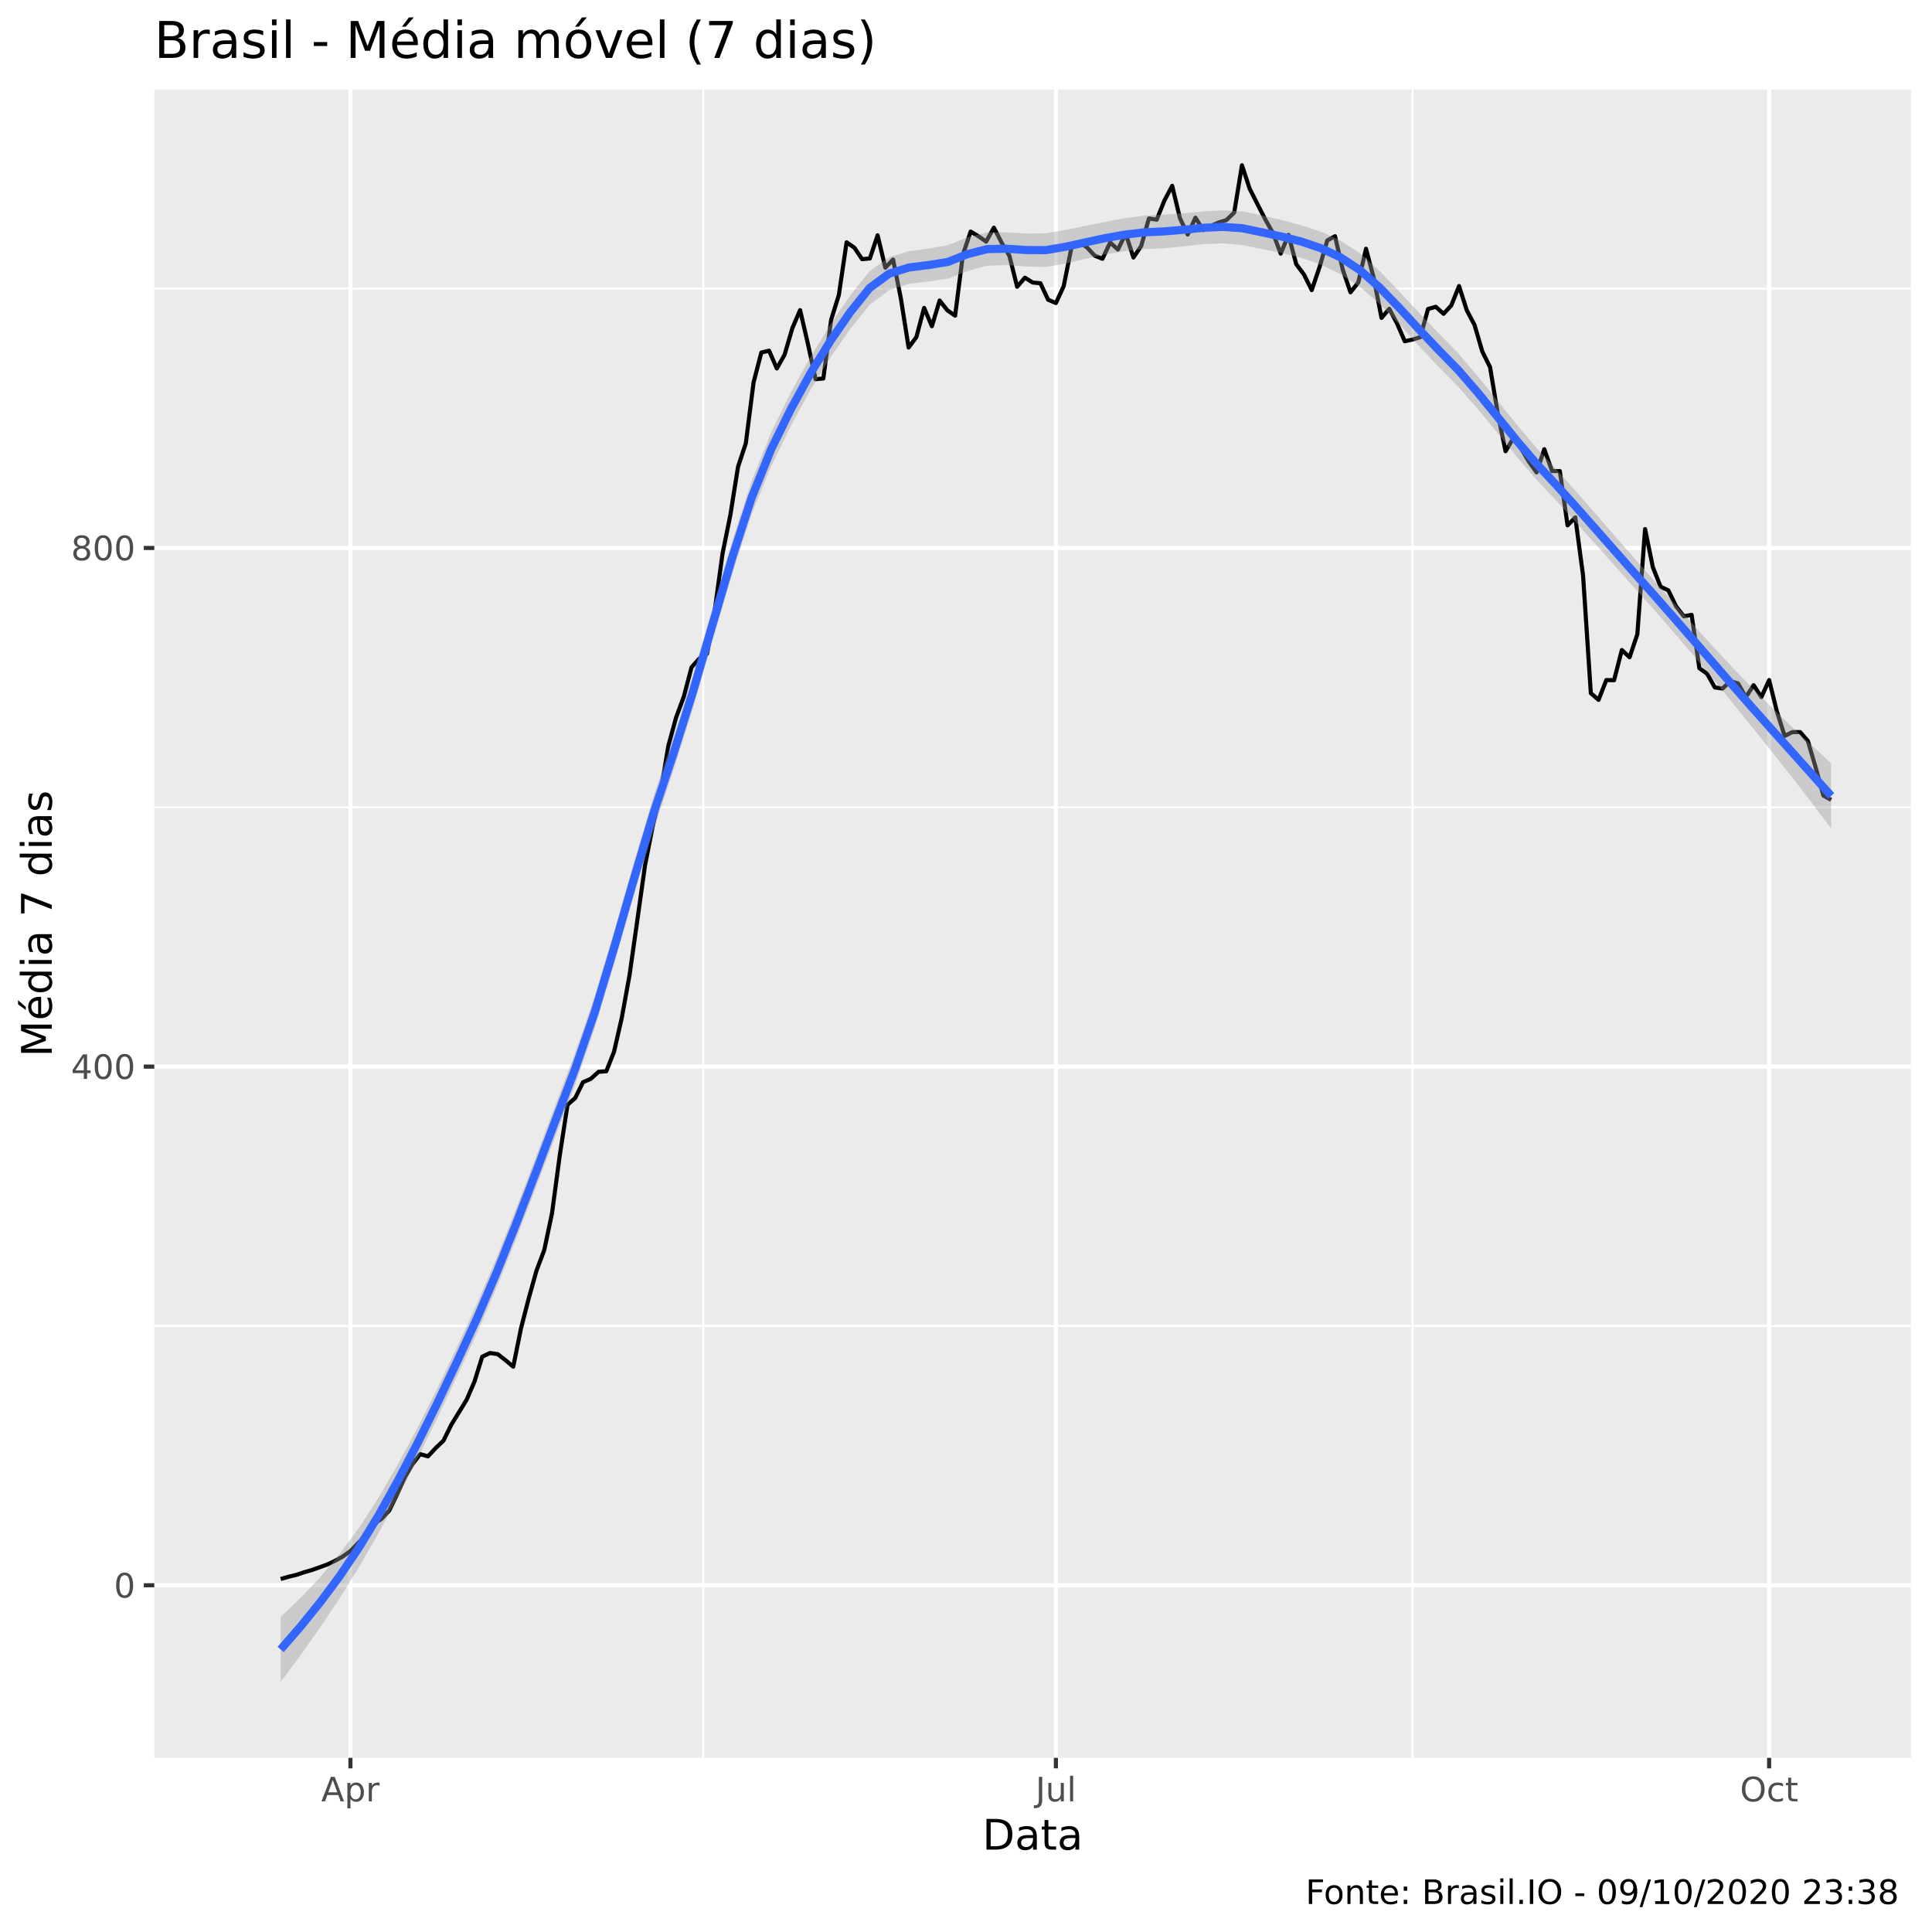
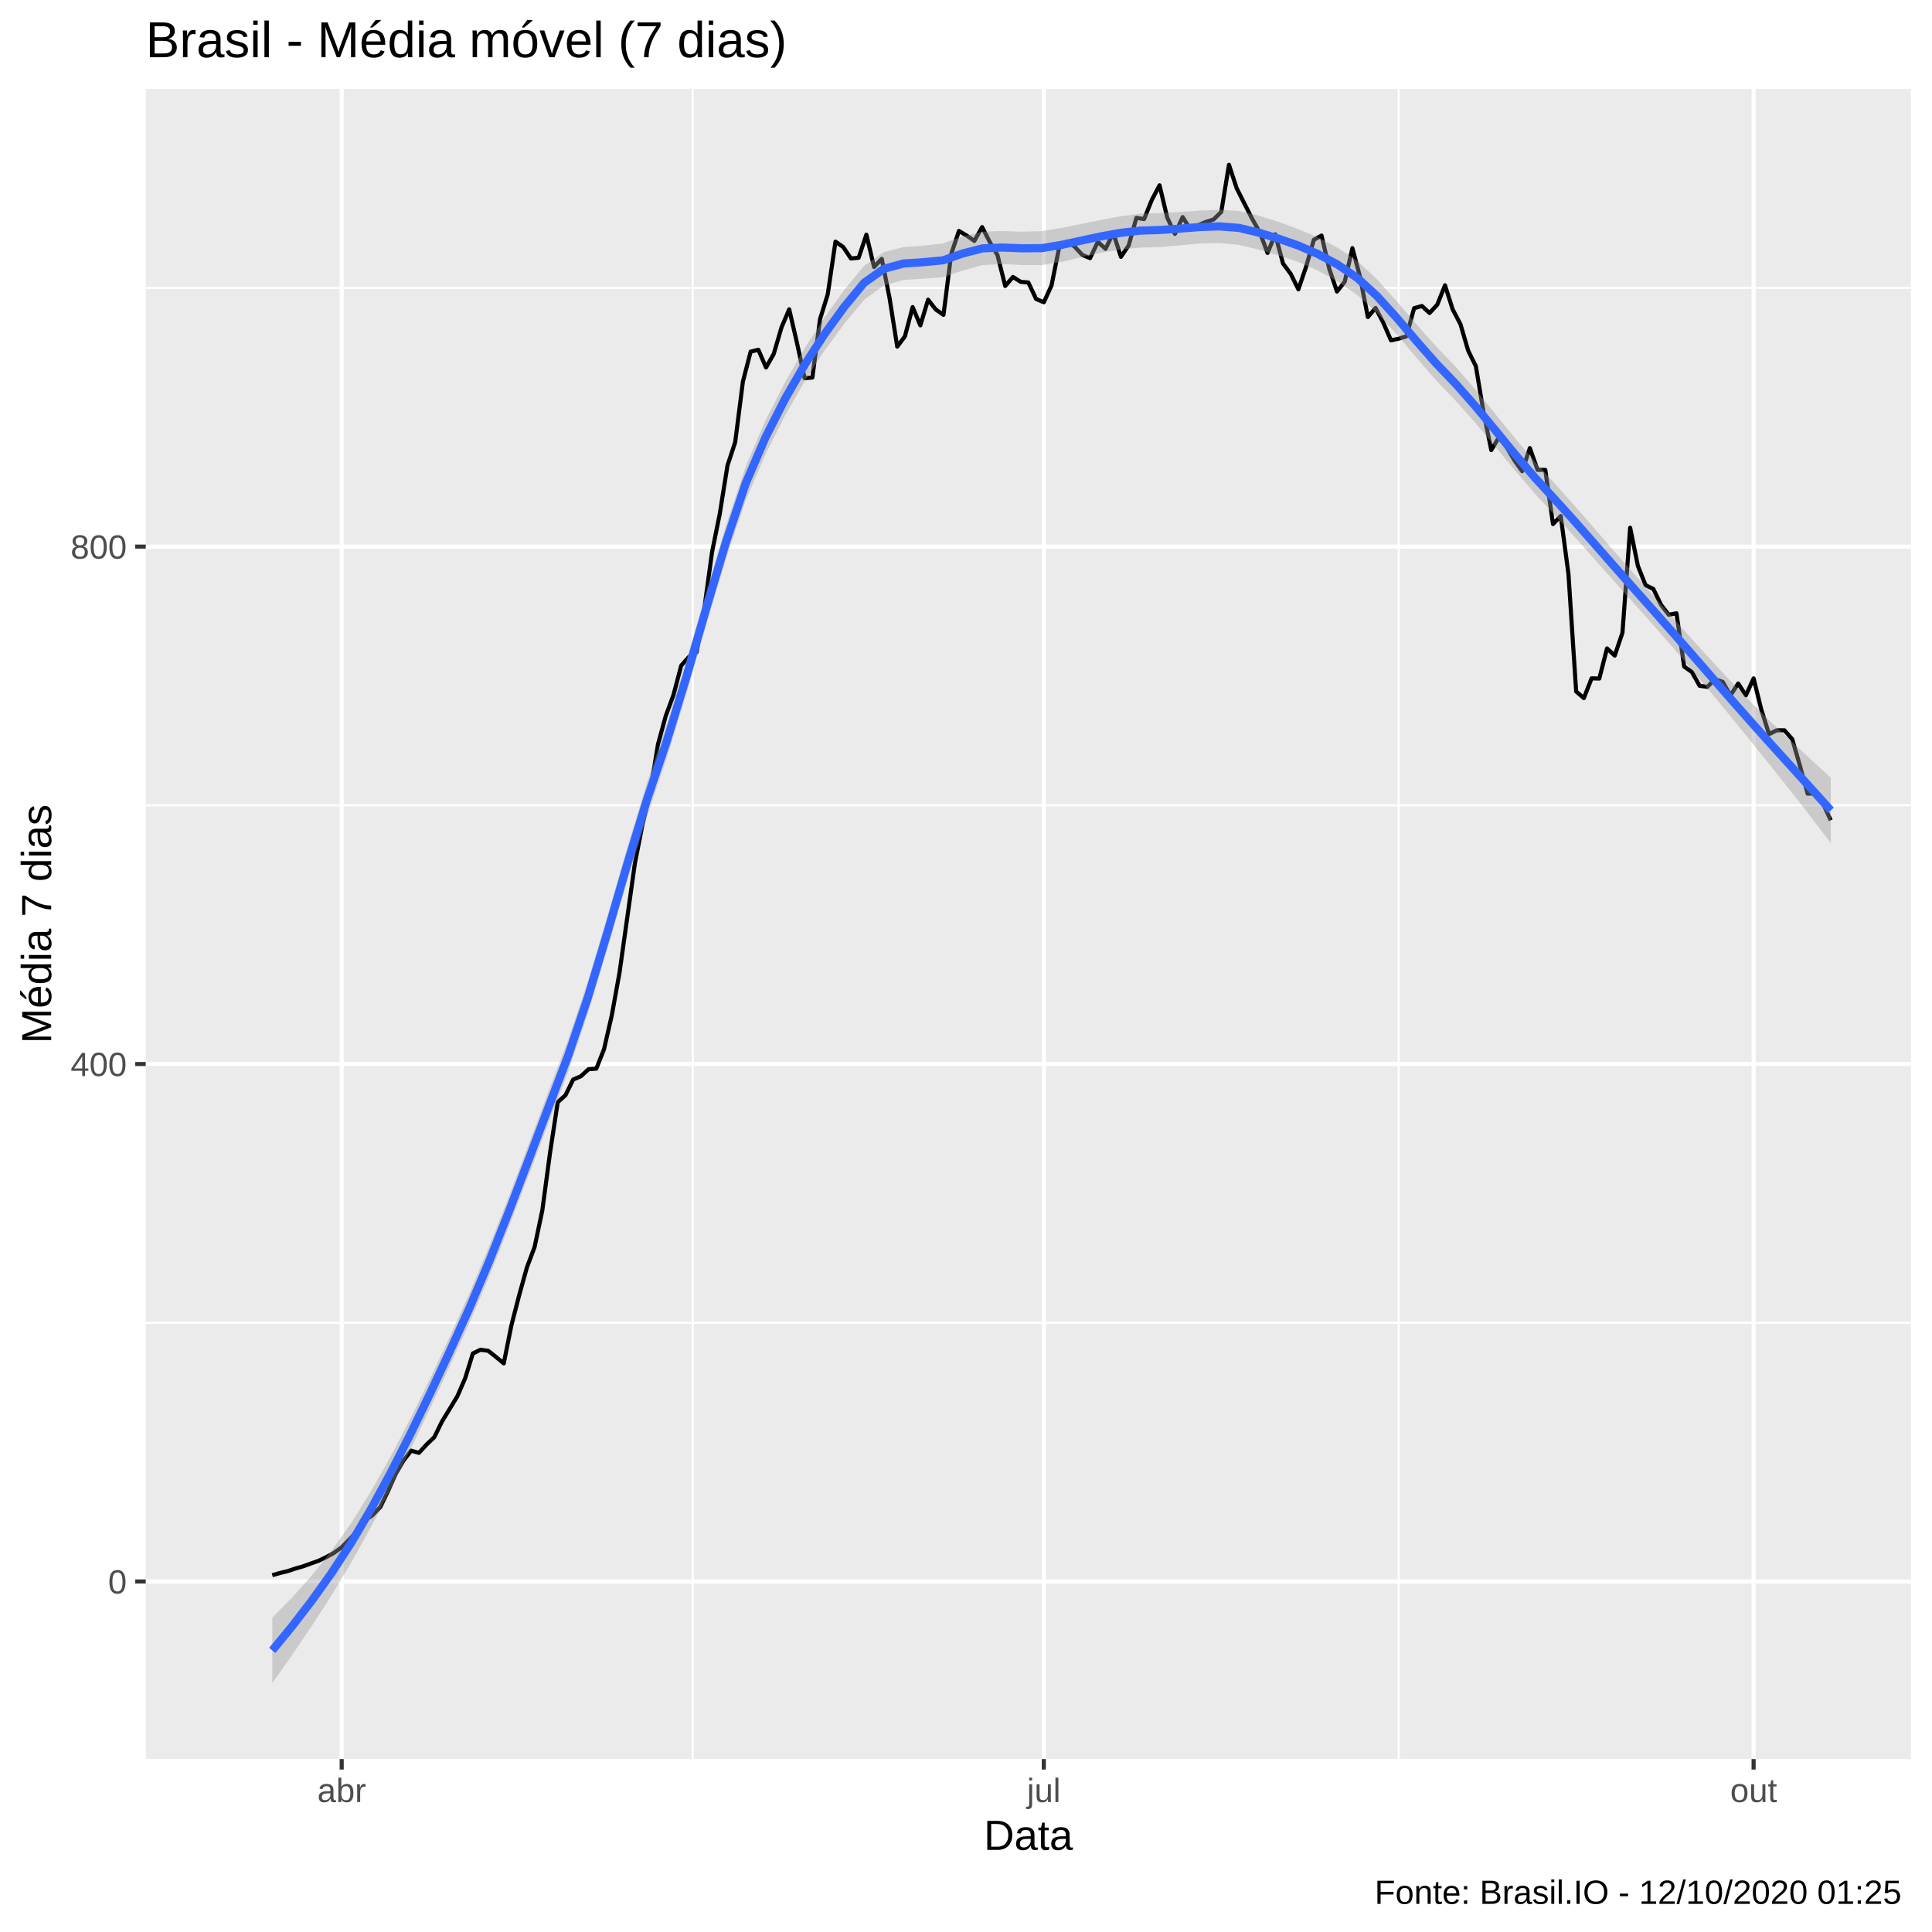
<svg xmlns="http://www.w3.org/2000/svg" viewBox="0 0 504.00 504.00">
  <defs>
    <style type="text/css">
    line, polyline, polygon, path, rect, circle {
      fill: none;
      stroke: #000000;
      stroke-linecap: round;
      stroke-linejoin: round;
      stroke-miterlimit: 10.00;
    }
  </style>
  </defs>
  <rect width="100%" height="100%" style="stroke: none; fill: #FFFFFF;" />
-   <rect x="0" y="0.00" width="504.00" height="504.00" style="stroke-width: 1.07; stroke: #FFFFFF; fill: #FFFFFF;" />
+   <rect x="-0" y="0.00" width="504.00" height="504.00" style="stroke-width: 1.07; stroke: #FFFFFF; fill: #FFFFFF;" />
  <defs>
-     <clipPath id="cpNDAuMjV8NDk4LjUyfDQ1OC41N3wyMy4zMw==">
-       <rect x="40.25" y="23.33" width="458.27" height="435.24" />
+     <clipPath id="cpMzguMDJ8NDk4LjUyfDQ1OC44OHwyMy4xOQ==">
+       <rect x="38.02" y="23.19" width="460.50" height="435.69" />
    </clipPath>
  </defs>
-   <rect x="40.25" y="23.33" width="458.27" height="435.24" style="stroke-width: 1.07; stroke: none; fill: #EBEBEB;" clip-path="url(#cpNDAuMjV8NDk4LjUyfDQ1OC41N3wyMy4zMw==)" />
-   <polyline points="40.25,345.90 498.52,345.90 " style="stroke-width: 0.53; stroke: #FFFFFF; stroke-linecap: butt;" clip-path="url(#cpNDAuMjV8NDk4LjUyfDQ1OC41N3wyMy4zMw==)" />
-   <polyline points="40.25,210.60 498.52,210.60 " style="stroke-width: 0.53; stroke: #FFFFFF; stroke-linecap: butt;" clip-path="url(#cpNDAuMjV8NDk4LjUyfDQ1OC41N3wyMy4zMw==)" />
-   <polyline points="40.25,75.29 498.52,75.29 " style="stroke-width: 0.53; stroke: #FFFFFF; stroke-linecap: butt;" clip-path="url(#cpNDAuMjV8NDk4LjUyfDQ1OC41N3wyMy4zMw==)" />
-   <polyline points="183.44,458.57 183.44,23.33 " style="stroke-width: 0.53; stroke: #FFFFFF; stroke-linecap: butt;" clip-path="url(#cpNDAuMjV8NDk4LjUyfDQ1OC41N3wyMy4zMw==)" />
-   <polyline points="368.48,458.57 368.48,23.33 " style="stroke-width: 0.53; stroke: #FFFFFF; stroke-linecap: butt;" clip-path="url(#cpNDAuMjV8NDk4LjUyfDQ1OC41N3wyMy4zMw==)" />
-   <polyline points="40.25,413.55 498.52,413.55 " style="stroke-width: 1.07; stroke: #FFFFFF; stroke-linecap: butt;" clip-path="url(#cpNDAuMjV8NDk4LjUyfDQ1OC41N3wyMy4zMw==)" />
-   <polyline points="40.25,278.25 498.52,278.25 " style="stroke-width: 1.07; stroke: #FFFFFF; stroke-linecap: butt;" clip-path="url(#cpNDAuMjV8NDk4LjUyfDQ1OC41N3wyMy4zMw==)" />
-   <polyline points="40.25,142.95 498.52,142.95 " style="stroke-width: 1.07; stroke: #FFFFFF; stroke-linecap: butt;" clip-path="url(#cpNDAuMjV8NDk4LjUyfDQ1OC41N3wyMy4zMw==)" />
-   <polyline points="91.42,458.57 91.42,23.33 " style="stroke-width: 1.07; stroke: #FFFFFF; stroke-linecap: butt;" clip-path="url(#cpNDAuMjV8NDk4LjUyfDQ1OC41N3wyMy4zMw==)" />
-   <polyline points="275.45,458.57 275.45,23.33 " style="stroke-width: 1.07; stroke: #FFFFFF; stroke-linecap: butt;" clip-path="url(#cpNDAuMjV8NDk4LjUyfDQ1OC41N3wyMy4zMw==)" />
-   <polyline points="461.51,458.57 461.51,23.33 " style="stroke-width: 1.07; stroke: #FFFFFF; stroke-linecap: butt;" clip-path="url(#cpNDAuMjV8NDk4LjUyfDQ1OC41N3wyMy4zMw==)" />
-   <polyline points="73.22,411.91 75.24,411.33 77.26,410.85 79.29,410.17 81.31,409.59 83.33,408.87 85.35,408.14 87.38,407.18 89.40,406.06 91.42,404.62 93.44,402.54 95.46,400.41 97.49,397.61 99.51,396.21 101.53,394.08 103.55,389.92 105.58,385.43 107.60,381.95 109.62,379.34 111.64,379.92 113.67,377.75 115.69,375.81 117.71,371.71 119.73,368.42 121.76,365.09 123.78,360.40 125.80,353.92 127.82,352.96 129.84,353.25 131.87,354.84 133.89,356.53 135.91,346.53 137.93,338.70 139.96,331.45 141.98,326.09 144.00,316.52 146.02,301.45 148.05,288.21 150.07,286.42 152.09,282.31 154.11,281.44 156.14,279.60 158.16,279.46 160.18,274.38 162.20,265.54 164.22,254.43 166.25,240.12 168.27,225.72 170.29,215.48 172.31,206.83 174.34,194.60 176.36,187.21 178.38,181.75 180.40,174.07 182.43,171.80 184.45,170.54 186.47,159.09 188.49,144.40 190.52,134.39 192.54,121.73 194.56,115.64 196.58,99.79 198.60,91.97 200.63,91.48 202.65,96.12 204.67,92.55 206.69,85.64 208.72,80.90 210.74,89.60 212.76,98.92 214.78,98.73 216.81,83.46 218.83,76.94 220.85,63.21 222.87,64.61 224.90,67.61 226.92,67.42 228.94,61.38 230.96,69.83 232.98,67.71 235.01,77.86 237.03,90.66 239.05,87.95 241.07,80.32 243.10,85.10 245.12,78.39 247.14,80.95 249.16,82.35 251.19,66.45 253.21,60.41 255.23,61.62 257.25,63.02 259.28,59.40 261.30,63.31 263.32,66.74 265.34,74.81 267.37,72.44 269.39,73.70 271.41,73.89 273.43,78.19 275.45,79.06 277.48,74.67 279.50,64.61 281.52,63.17 283.54,64.52 285.57,66.69 287.59,67.51 289.61,63.26 291.63,65.10 293.66,60.94 295.68,67.18 297.70,64.18 299.72,56.98 301.75,57.32 303.77,52.29 305.79,48.48 307.81,56.93 309.83,61.18 311.86,56.79 313.88,60.02 315.90,58.91 317.92,58.04 319.95,57.41 321.97,55.43 323.99,43.11 326.01,49.25 328.04,53.26 330.06,57.22 332.08,60.80 334.10,66.16 336.13,61.28 338.15,68.92 340.17,71.62 342.19,75.68 344.21,69.74 346.24,62.73 348.26,61.62 350.28,70.32 352.30,76.26 354.33,73.70 356.35,64.90 358.37,72.54 360.39,82.93 362.42,80.56 364.44,84.38 366.46,89.02 368.48,88.58 370.51,87.95 372.53,80.61 374.55,80.03 376.57,81.87 378.59,79.69 380.62,74.62 382.64,80.95 384.66,84.77 386.68,91.68 388.71,95.78 390.73,107.91 392.75,117.72 394.77,114.34 396.80,117.00 398.82,120.38 400.84,123.23 402.86,117.19 404.89,122.89 406.91,122.89 408.93,137.05 410.95,134.97 412.97,150.10 415.00,180.83 417.02,182.57 419.04,177.40 421.06,177.45 423.09,169.57 425.11,171.46 427.13,165.46 429.15,138.02 431.18,147.97 433.20,153.05 435.22,154.01 437.24,158.17 439.27,160.78 441.29,160.39 443.31,174.31 445.33,175.76 447.35,179.33 449.38,179.62 451.40,177.64 453.42,178.32 455.44,181.85 457.47,178.75 459.49,181.85 461.51,177.40 463.53,185.57 465.56,191.99 467.58,190.98 469.60,190.98 471.62,193.30 473.65,200.21 475.67,207.55 477.69,208.67 " style="stroke-width: 1.07; stroke-linecap: butt;" clip-path="url(#cpNDAuMjV8NDk4LjUyfDQ1OC41N3wyMy4zMw==)" />
-   <polygon points="73.22,421.80 78.34,416.92 83.46,411.51 88.58,405.42 93.70,398.48 98.82,390.58 103.94,381.77 109.06,372.20 114.18,361.98 119.30,351.24 124.42,340.09 129.54,328.10 134.66,315.23 139.78,301.81 144.90,288.18 150.02,274.69 155.14,259.87 160.26,242.83 165.38,224.97 170.50,207.72 175.62,192.42 180.74,176.21 185.86,158.70 190.98,141.27 196.10,125.41 201.22,112.68 206.34,102.34 211.46,93.08 216.58,84.72 221.70,77.20 226.82,70.76 231.94,67.09 237.06,65.54 242.18,64.87 247.30,63.96 252.41,61.88 257.53,60.65 262.65,60.61 267.77,60.92 272.89,60.86 278.01,59.97 283.13,58.93 288.25,57.89 293.37,56.93 298.49,56.23 303.61,55.98 308.73,55.63 313.85,55.16 318.97,54.87 324.09,55.14 329.21,56.22 334.33,57.41 339.45,58.76 344.57,60.44 349.69,62.76 354.81,66.11 359.93,70.72 365.05,76.06 370.17,81.59 375.29,86.91 380.41,92.17 385.53,98.16 390.65,104.53 395.77,110.87 400.89,116.88 406.01,122.45 411.13,128.18 416.25,134.04 421.37,139.93 426.49,145.77 431.61,151.55 436.73,157.34 441.85,163.09 446.97,168.76 452.09,174.27 457.21,179.59 462.33,184.68 467.45,189.59 472.57,194.39 477.69,199.13 477.69,216.12 472.57,209.34 467.45,202.73 462.33,196.24 457.21,189.85 452.09,183.51 446.97,177.24 441.85,171.09 436.73,165.06 431.61,159.19 426.49,153.47 421.37,147.75 416.25,141.99 411.13,136.26 406.01,130.67 400.89,125.21 395.77,119.25 390.65,112.96 385.53,106.74 380.41,100.92 375.29,95.71 370.17,90.24 365.05,84.59 359.93,79.33 354.81,74.89 349.69,71.53 344.57,69.04 339.45,67.25 334.33,65.99 329.21,64.98 324.09,63.93 318.97,63.49 313.85,63.70 308.73,64.26 303.61,64.77 298.49,64.99 293.37,65.50 288.25,66.38 283.13,67.53 278.01,68.75 272.89,69.64 267.77,69.53 262.65,69.15 257.53,69.31 252.41,70.69 247.30,72.70 242.18,73.43 237.06,74.04 231.94,75.71 226.82,79.55 221.70,85.96 216.58,93.31 211.46,101.62 206.34,111.01 201.22,121.49 196.10,134.12 190.98,149.81 185.86,167.20 180.74,184.86 175.62,201.22 170.50,216.47 165.38,233.53 160.26,251.26 155.14,268.25 150.02,283.02 144.90,296.40 139.78,309.89 134.66,323.18 129.54,335.92 124.42,347.79 119.30,358.88 114.18,369.71 109.06,380.19 103.94,390.25 98.82,399.81 93.70,408.74 88.58,416.98 83.46,424.65 78.34,431.87 73.22,438.79 " style="stroke-width: 0.00; stroke: none; fill: #999999; fill-opacity: 0.40;" clip-path="url(#cpNDAuMjV8NDk4LjUyfDQ1OC41N3wyMy4zMw==)" />
-   <polyline points="73.22,421.80 78.34,416.92 83.46,411.51 88.58,405.42 93.70,398.48 98.82,390.58 103.94,381.77 109.06,372.20 114.18,361.98 119.30,351.24 124.42,340.09 129.54,328.10 134.66,315.23 139.78,301.81 144.90,288.18 150.02,274.69 155.14,259.87 160.26,242.83 165.38,224.97 170.50,207.72 175.62,192.42 180.74,176.21 185.86,158.70 190.98,141.27 196.10,125.41 201.22,112.68 206.34,102.34 211.46,93.08 216.58,84.72 221.70,77.20 226.82,70.76 231.94,67.09 237.06,65.54 242.18,64.87 247.30,63.96 252.41,61.88 257.53,60.65 262.65,60.61 267.77,60.92 272.89,60.86 278.01,59.97 283.13,58.93 288.25,57.89 293.37,56.93 298.49,56.23 303.61,55.98 308.73,55.63 313.85,55.16 318.97,54.87 324.09,55.14 329.21,56.22 334.33,57.41 339.45,58.76 344.57,60.44 349.69,62.76 354.81,66.11 359.93,70.72 365.05,76.06 370.17,81.59 375.29,86.91 380.41,92.17 385.53,98.16 390.65,104.53 395.77,110.87 400.89,116.88 406.01,122.45 411.13,128.18 416.25,134.04 421.37,139.93 426.49,145.77 431.61,151.55 436.73,157.34 441.85,163.09 446.97,168.76 452.09,174.27 457.21,179.59 462.33,184.68 467.45,189.59 472.57,194.39 477.69,199.13 " style="stroke-width: 2.13; stroke: none;" clip-path="url(#cpNDAuMjV8NDk4LjUyfDQ1OC41N3wyMy4zMw==)" />
-   <polyline points="477.69,216.12 472.57,209.34 467.45,202.73 462.33,196.24 457.21,189.85 452.09,183.51 446.97,177.24 441.85,171.09 436.73,165.06 431.61,159.19 426.49,153.47 421.37,147.75 416.25,141.99 411.13,136.26 406.01,130.67 400.89,125.21 395.77,119.25 390.65,112.96 385.53,106.74 380.41,100.92 375.29,95.71 370.17,90.24 365.05,84.59 359.93,79.33 354.81,74.89 349.69,71.53 344.57,69.04 339.45,67.25 334.33,65.99 329.21,64.98 324.09,63.93 318.97,63.49 313.85,63.70 308.73,64.26 303.61,64.77 298.49,64.99 293.37,65.50 288.25,66.38 283.13,67.53 278.01,68.75 272.89,69.64 267.77,69.53 262.65,69.15 257.53,69.31 252.41,70.69 247.30,72.70 242.18,73.43 237.06,74.04 231.94,75.71 226.82,79.55 221.70,85.96 216.58,93.31 211.46,101.62 206.34,111.01 201.22,121.49 196.10,134.12 190.98,149.81 185.86,167.20 180.74,184.86 175.62,201.22 170.50,216.47 165.38,233.53 160.26,251.26 155.14,268.25 150.02,283.02 144.90,296.40 139.78,309.89 134.66,323.18 129.54,335.92 124.42,347.79 119.30,358.88 114.18,369.71 109.06,380.19 103.94,390.25 98.82,399.81 93.70,408.74 88.58,416.98 83.46,424.65 78.34,431.87 73.22,438.79 " style="stroke-width: 2.13; stroke: none;" clip-path="url(#cpNDAuMjV8NDk4LjUyfDQ1OC41N3wyMy4zMw==)" />
-   <polyline points="73.22,430.29 78.34,424.40 83.46,418.08 88.58,411.20 93.70,403.61 98.82,395.20 103.94,386.01 109.06,376.19 114.18,365.84 119.30,355.06 124.42,343.94 129.54,332.01 134.66,319.20 139.78,305.85 144.90,292.29 150.02,278.86 155.14,264.06 160.26,247.04 165.38,229.25 170.50,212.10 175.62,196.82 180.74,180.54 185.86,162.95 190.98,145.54 196.10,129.77 201.22,117.09 206.34,106.68 211.46,97.35 216.58,89.01 221.70,81.58 226.82,75.16 231.94,71.40 237.06,69.79 242.18,69.15 247.30,68.33 252.41,66.29 257.53,64.98 262.65,64.88 267.77,65.23 272.89,65.25 278.01,64.36 283.13,63.23 288.25,62.13 293.37,61.22 298.49,60.61 303.61,60.37 308.73,59.94 313.85,59.43 318.97,59.18 324.09,59.54 329.21,60.60 334.33,61.70 339.45,63.01 344.57,64.74 349.69,67.14 354.81,70.50 359.93,75.03 365.05,80.33 370.17,85.91 375.29,91.31 380.41,96.54 385.53,102.45 390.65,108.74 395.77,115.06 400.89,121.04 406.01,126.56 411.13,132.22 416.25,138.01 421.37,143.84 426.49,149.62 431.61,155.37 436.73,161.20 441.85,167.09 446.97,173.00 452.09,178.89 457.21,184.72 462.33,190.46 467.45,196.16 472.57,201.87 477.69,207.62 " style="stroke-width: 2.13; stroke: #3366FF; stroke-linecap: butt;" clip-path="url(#cpNDAuMjV8NDk4LjUyfDQ1OC41N3wyMy4zMw==)" />
+   <rect x="38.02" y="23.19" width="460.50" height="435.69" style="stroke-width: 1.07; stroke: none; fill: #EBEBEB;" clip-path="url(#cpMzguMDJ8NDk4LjUyfDQ1OC44OHwyMy4xOQ==)" />
+   <polyline points="38.02,345.07 498.52,345.07 " style="stroke-width: 0.53; stroke: #FFFFFF; stroke-linecap: butt;" clip-path="url(#cpMzguMDJ8NDk4LjUyfDQ1OC44OHwyMy4xOQ==)" />
+   <polyline points="38.02,210.08 498.52,210.08 " style="stroke-width: 0.53; stroke: #FFFFFF; stroke-linecap: butt;" clip-path="url(#cpMzguMDJ8NDk4LjUyfDQ1OC44OHwyMy4xOQ==)" />
+   <polyline points="38.02,75.10 498.52,75.10 " style="stroke-width: 0.53; stroke: #FFFFFF; stroke-linecap: butt;" clip-path="url(#cpMzguMDJ8NDk4LjUyfDQ1OC44OHwyMy4xOQ==)" />
+   <polyline points="180.72,458.88 180.72,23.19 " style="stroke-width: 0.53; stroke: #FFFFFF; stroke-linecap: butt;" clip-path="url(#cpMzguMDJ8NDk4LjUyfDQ1OC44OHwyMy4xOQ==)" />
+   <polyline points="364.88,458.88 364.88,23.19 " style="stroke-width: 0.53; stroke: #FFFFFF; stroke-linecap: butt;" clip-path="url(#cpMzguMDJ8NDk4LjUyfDQ1OC44OHwyMy4xOQ==)" />
+   <polyline points="38.02,412.56 498.52,412.56 " style="stroke-width: 1.07; stroke: #FFFFFF; stroke-linecap: butt;" clip-path="url(#cpMzguMDJ8NDk4LjUyfDQ1OC44OHwyMy4xOQ==)" />
+   <polyline points="38.02,277.57 498.52,277.57 " style="stroke-width: 1.07; stroke: #FFFFFF; stroke-linecap: butt;" clip-path="url(#cpMzguMDJ8NDk4LjUyfDQ1OC44OHwyMy4xOQ==)" />
+   <polyline points="38.02,142.59 498.52,142.59 " style="stroke-width: 1.07; stroke: #FFFFFF; stroke-linecap: butt;" clip-path="url(#cpMzguMDJ8NDk4LjUyfDQ1OC44OHwyMy4xOQ==)" />
+   <polyline points="89.14,458.88 89.14,23.19 " style="stroke-width: 1.07; stroke: #FFFFFF; stroke-linecap: butt;" clip-path="url(#cpMzguMDJ8NDk4LjUyfDQ1OC44OHwyMy4xOQ==)" />
+   <polyline points="272.30,458.88 272.30,23.19 " style="stroke-width: 1.07; stroke: #FFFFFF; stroke-linecap: butt;" clip-path="url(#cpMzguMDJ8NDk4LjUyfDQ1OC44OHwyMy4xOQ==)" />
+   <polyline points="457.46,458.88 457.46,23.19 " style="stroke-width: 1.07; stroke: #FFFFFF; stroke-linecap: butt;" clip-path="url(#cpMzguMDJ8NDk4LjUyfDQ1OC44OHwyMy4xOQ==)" />
+   <polyline points="71.03,410.92 73.04,410.34 75.06,409.86 77.07,409.18 79.08,408.61 81.09,407.88 83.11,407.16 85.12,406.20 87.13,405.09 89.14,403.64 91.16,401.57 93.17,399.45 95.18,396.65 97.19,395.25 99.21,393.13 101.22,388.98 103.23,384.50 105.25,381.03 107.26,378.43 109.27,379.01 111.28,376.84 113.30,374.91 115.31,370.81 117.32,367.53 119.33,364.21 121.35,359.53 123.36,353.07 125.37,352.10 127.38,352.39 129.40,353.99 131.41,355.67 133.42,345.69 135.44,337.88 137.45,330.65 139.46,325.30 141.47,315.76 143.49,300.71 145.50,287.51 147.51,285.72 149.52,281.62 151.54,280.76 153.55,278.92 155.56,278.78 157.57,273.72 159.59,264.90 161.60,253.81 163.61,239.54 165.63,225.17 167.64,214.95 169.65,206.32 171.66,194.12 173.68,186.75 175.69,181.30 177.70,173.64 179.71,171.37 181.73,170.12 183.74,158.69 185.75,144.04 187.76,134.06 189.78,121.43 191.79,115.35 193.80,99.54 195.82,91.73 197.83,91.25 199.84,95.87 201.85,92.31 203.87,85.41 205.88,80.69 207.89,89.37 209.90,98.67 211.92,98.48 213.93,83.24 215.94,76.74 217.95,63.04 219.97,64.44 221.98,67.43 223.99,67.24 226.01,61.21 228.02,69.65 230.03,67.53 232.04,77.65 234.06,90.43 236.07,87.73 238.08,80.11 240.09,84.88 242.11,78.18 244.12,80.74 246.13,82.14 248.14,66.27 250.16,60.25 252.17,61.45 254.18,62.85 256.20,59.24 258.21,63.14 260.22,66.56 262.23,74.61 264.25,72.25 266.26,73.51 268.27,73.70 270.28,77.99 272.30,78.86 274.31,74.47 276.32,64.44 278.33,63.00 280.35,64.35 282.36,66.52 284.37,67.34 286.39,63.09 288.40,64.92 290.41,60.78 292.42,67.00 294.44,64.01 296.45,56.83 298.46,57.16 300.47,52.15 302.49,48.34 304.50,56.78 306.51,61.02 308.52,56.63 310.54,59.86 312.55,58.75 314.56,57.89 316.58,57.26 318.59,55.28 320.60,42.99 322.61,49.11 324.63,53.11 326.64,57.07 328.65,60.63 330.66,65.99 332.68,61.12 334.69,68.73 336.70,71.43 338.71,75.48 340.73,69.55 342.74,62.56 344.75,61.45 346.77,70.13 348.78,76.06 350.79,73.51 352.80,64.73 354.82,72.35 356.83,82.71 358.84,80.35 360.85,84.16 362.87,88.79 364.88,88.35 366.89,87.73 368.90,80.40 370.92,79.82 372.93,81.65 374.94,79.48 376.96,74.42 378.97,80.74 380.98,84.55 382.99,91.44 385.01,95.54 387.02,107.64 389.03,117.42 391.04,114.05 393.06,116.70 395.07,120.08 397.08,122.92 399.09,116.89 401.11,122.58 403.12,122.58 405.13,136.71 407.15,134.63 409.16,149.72 411.17,180.39 413.18,182.12 415.20,176.96 417.21,177.01 419.22,169.15 421.23,171.03 423.25,165.05 425.26,137.67 427.27,147.60 429.28,152.66 431.30,153.63 433.31,157.78 435.32,160.38 437.34,159.99 439.35,173.88 441.36,175.32 443.37,178.89 445.39,179.18 447.40,177.20 449.41,177.88 451.42,181.40 453.44,178.31 455.45,181.40 457.46,176.96 459.47,185.11 461.49,191.52 463.50,190.51 465.51,190.51 467.53,192.82 469.54,199.72 471.55,207.04 473.56,207.00 475.58,209.65 477.59,213.99 " style="stroke-width: 1.07; stroke-linecap: butt;" clip-path="url(#cpMzguMDJ8NDk4LjUyfDQ1OC44OHwyMy4xOQ==)" />
+   <polygon points="71.03,422.00 76.18,416.76 81.32,411.00 86.47,404.57 91.62,397.31 96.76,389.08 101.91,379.96 107.05,370.11 112.20,359.64 117.35,348.67 122.49,337.30 127.64,325.06 132.79,311.99 137.93,298.43 143.08,284.72 148.22,271.19 153.37,255.96 158.52,238.78 163.66,221.00 168.81,204.06 173.96,188.83 179.10,172.12 184.25,154.37 189.40,137.03 194.54,121.65 199.69,109.66 204.83,99.64 209.98,90.75 215.13,82.77 220.27,75.60 225.42,69.34 230.57,65.76 235.71,64.44 240.86,64.09 246.00,63.50 251.15,61.68 256.30,60.42 261.44,60.26 266.59,60.44 271.74,60.30 276.88,59.46 282.03,58.43 287.18,57.38 292.32,56.41 297.47,55.74 302.61,55.57 307.76,55.30 312.91,54.94 318.05,54.73 323.20,55.03 328.35,56.24 333.49,57.88 338.64,59.75 343.78,61.93 348.93,64.60 354.08,68.07 359.22,72.88 364.37,78.61 369.52,84.62 374.66,90.39 379.81,95.77 384.96,101.71 390.10,108.01 395.25,114.34 400.39,120.40 405.54,126.07 410.69,131.84 415.83,137.74 420.98,143.68 426.13,149.56 431.27,155.36 436.42,161.17 441.56,166.93 446.71,172.59 451.86,178.10 457.00,183.41 462.15,188.49 467.30,193.39 472.44,198.16 477.59,202.86 477.59,219.94 472.44,213.18 467.30,206.58 462.15,200.10 457.00,193.72 451.86,187.38 446.71,181.11 441.56,174.96 436.42,168.93 431.27,163.04 426.13,157.30 420.98,151.53 415.83,145.72 410.69,139.96 405.54,134.33 400.39,128.77 395.25,122.76 390.10,116.53 384.96,110.40 379.81,104.63 374.66,99.26 369.52,93.32 364.37,87.23 359.22,81.61 354.08,76.96 348.93,73.43 343.78,70.57 338.64,68.33 333.49,66.60 328.35,65.12 323.20,63.87 318.05,63.38 312.91,63.51 307.76,64.00 302.61,64.44 297.47,64.59 292.32,65.07 287.18,65.95 282.03,67.11 276.88,68.32 271.74,69.16 266.59,69.13 261.44,68.88 256.30,69.16 251.15,70.57 246.00,72.31 240.86,72.72 235.71,73.03 230.57,74.48 225.42,78.22 220.27,84.43 215.13,91.41 209.98,99.33 204.83,108.34 199.69,118.54 194.54,130.49 189.40,145.68 184.25,162.95 179.10,180.81 173.96,197.69 168.81,212.91 163.66,229.67 158.52,247.28 153.37,264.39 148.22,279.56 143.08,292.98 137.93,306.55 132.79,319.97 127.64,332.92 122.49,345.04 117.35,356.35 112.20,367.40 107.05,378.14 101.91,388.49 96.76,398.36 91.62,407.62 86.47,416.19 81.32,424.20 76.18,431.78 71.03,439.07 " style="stroke-width: 0.00; stroke: none; fill: #999999; fill-opacity: 0.40;" clip-path="url(#cpMzguMDJ8NDk4LjUyfDQ1OC44OHwyMy4xOQ==)" />
+   <polyline points="71.03,422.00 76.18,416.76 81.32,411.00 86.47,404.57 91.62,397.31 96.76,389.08 101.91,379.96 107.05,370.11 112.20,359.64 117.35,348.67 122.49,337.30 127.64,325.06 132.79,311.99 137.93,298.43 143.08,284.72 148.22,271.19 153.37,255.96 158.52,238.78 163.66,221.00 168.81,204.06 173.96,188.83 179.10,172.12 184.25,154.37 189.40,137.03 194.54,121.65 199.69,109.66 204.83,99.64 209.98,90.75 215.13,82.77 220.27,75.60 225.42,69.34 230.57,65.76 235.71,64.44 240.86,64.09 246.00,63.50 251.15,61.68 256.30,60.42 261.44,60.26 266.59,60.44 271.74,60.30 276.88,59.46 282.03,58.43 287.18,57.38 292.32,56.41 297.47,55.74 302.61,55.57 307.76,55.30 312.91,54.94 318.05,54.73 323.20,55.03 328.35,56.24 333.49,57.88 338.64,59.75 343.78,61.93 348.93,64.60 354.08,68.07 359.22,72.88 364.37,78.61 369.52,84.62 374.66,90.39 379.81,95.77 384.96,101.71 390.10,108.01 395.25,114.34 400.39,120.40 405.54,126.07 410.69,131.84 415.83,137.74 420.98,143.68 426.13,149.56 431.27,155.36 436.42,161.17 441.56,166.93 446.71,172.59 451.86,178.10 457.00,183.41 462.15,188.49 467.30,193.39 472.44,198.16 477.59,202.86 " style="stroke-width: 2.13; stroke: none;" clip-path="url(#cpMzguMDJ8NDk4LjUyfDQ1OC44OHwyMy4xOQ==)" />
+   <polyline points="477.59,219.94 472.44,213.18 467.30,206.58 462.15,200.10 457.00,193.72 451.86,187.38 446.71,181.11 441.56,174.96 436.42,168.93 431.27,163.04 426.13,157.30 420.98,151.53 415.83,145.72 410.69,139.96 405.54,134.33 400.39,128.77 395.25,122.76 390.10,116.53 384.96,110.40 379.81,104.63 374.66,99.26 369.52,93.32 364.37,87.23 359.22,81.61 354.08,76.96 348.93,73.43 343.78,70.57 338.64,68.33 333.49,66.60 328.35,65.12 323.20,63.87 318.05,63.38 312.91,63.51 307.76,64.00 302.61,64.44 297.47,64.59 292.32,65.07 287.18,65.95 282.03,67.11 276.88,68.32 271.74,69.16 266.59,69.13 261.44,68.88 256.30,69.16 251.15,70.57 246.00,72.31 240.86,72.72 235.71,73.03 230.57,74.48 225.42,78.22 220.27,84.43 215.13,91.41 209.98,99.33 204.83,108.34 199.69,118.54 194.54,130.49 189.40,145.68 184.25,162.95 179.10,180.81 173.96,197.69 168.81,212.91 163.66,229.67 158.52,247.28 153.37,264.39 148.22,279.56 143.08,292.98 137.93,306.55 132.79,319.97 127.64,332.92 122.49,345.04 117.35,356.35 112.20,367.40 107.05,378.14 101.91,388.49 96.76,398.36 91.62,407.62 86.47,416.19 81.32,424.20 76.18,431.78 71.03,439.07 " style="stroke-width: 2.13; stroke: none;" clip-path="url(#cpMzguMDJ8NDk4LjUyfDQ1OC44OHwyMy4xOQ==)" />
+   <polyline points="71.03,430.54 76.18,424.27 81.32,417.60 86.47,410.38 91.62,402.46 96.76,393.72 101.91,384.23 107.05,374.13 112.20,363.52 117.35,352.51 122.49,341.17 127.64,328.99 132.79,315.98 137.93,302.49 143.08,288.85 148.22,275.38 153.37,260.17 158.52,243.03 163.66,225.34 168.81,208.49 173.96,193.26 179.10,176.46 184.25,158.66 189.40,141.36 194.54,126.07 199.69,114.10 204.83,103.99 209.98,95.04 215.13,87.09 220.27,80.01 225.42,73.78 230.57,70.12 235.71,68.74 240.86,68.40 246.00,67.91 251.15,66.12 256.30,64.79 261.44,64.57 266.59,64.78 271.74,64.73 276.88,63.89 282.03,62.77 287.18,61.67 292.32,60.74 297.47,60.16 302.61,60.00 307.76,59.65 312.91,59.23 318.05,59.05 323.20,59.45 328.35,60.68 333.49,62.24 338.64,64.04 343.78,66.25 348.93,69.02 354.08,72.51 359.22,77.24 364.37,82.92 369.52,88.97 374.66,94.82 379.81,100.20 384.96,106.05 390.10,112.27 395.25,118.55 400.39,124.59 405.54,130.20 410.69,135.90 415.83,141.73 420.98,147.60 426.13,153.43 431.27,159.20 436.42,165.05 441.56,170.94 446.71,176.85 451.86,182.74 457.00,188.56 462.15,194.30 467.30,199.98 472.44,205.67 477.59,211.40 " style="stroke-width: 2.13; stroke: #3366FF; stroke-linecap: butt;" clip-path="url(#cpMzguMDJ8NDk4LjUyfDQ1OC44OHwyMy4xOQ==)" />
  <defs>
    <clipPath id="cpMC4wMHw1MDQuMDB8NTA0LjAwfDAuMDA=">
      <rect x="0.00" y="0.00" width="504.00" height="504.00" />
    </clipPath>
  </defs>
  <g clip-path="url(#cpMC4wMHw1MDQuMDB8NTA0LjAwfDAuMDA=)">
-     <text x="29.72" y="416.76" style="font-size: 8.80px; fill: #4D4D4D; font-family: DejaVu Sans;" textLength="5.60px" lengthAdjust="spacingAndGlyphs">0</text>
+     <text x="28.20" y="415.71" style="font-size: 8.80px; fill: #4D4D4D; font-family: Arial;" textLength="4.89px" lengthAdjust="spacingAndGlyphs">0</text>
  </g>
  <g clip-path="url(#cpMC4wMHw1MDQuMDB8NTA0LjAwfDAuMDA=)">
-     <text x="18.53" y="281.46" style="font-size: 8.80px; fill: #4D4D4D; font-family: DejaVu Sans;" textLength="16.80px" lengthAdjust="spacingAndGlyphs">400</text>
+     <text x="18.41" y="280.72" style="font-size: 8.80px; fill: #4D4D4D; font-family: Arial;" textLength="14.68px" lengthAdjust="spacingAndGlyphs">400</text>
  </g>
  <g clip-path="url(#cpMC4wMHw1MDQuMDB8NTA0LjAwfDAuMDA=)">
-     <text x="18.53" y="146.15" style="font-size: 8.80px; fill: #4D4D4D; font-family: DejaVu Sans;" textLength="16.80px" lengthAdjust="spacingAndGlyphs">800</text>
+     <text x="18.41" y="145.74" style="font-size: 8.80px; fill: #4D4D4D; font-family: Arial;" textLength="14.68px" lengthAdjust="spacingAndGlyphs">800</text>
  </g>
-   <polyline points="37.51,413.55 40.25,413.55 " style="stroke-width: 1.07; stroke: #333333; stroke-linecap: butt;" clip-path="url(#cpMC4wMHw1MDQuMDB8NTA0LjAwfDAuMDA=)" />
-   <polyline points="37.51,278.25 40.25,278.25 " style="stroke-width: 1.07; stroke: #333333; stroke-linecap: butt;" clip-path="url(#cpMC4wMHw1MDQuMDB8NTA0LjAwfDAuMDA=)" />
-   <polyline points="37.51,142.95 40.25,142.95 " style="stroke-width: 1.07; stroke: #333333; stroke-linecap: butt;" clip-path="url(#cpMC4wMHw1MDQuMDB8NTA0LjAwfDAuMDA=)" />
-   <polyline points="91.42,461.31 91.42,458.57 " style="stroke-width: 1.07; stroke: #333333; stroke-linecap: butt;" clip-path="url(#cpMC4wMHw1MDQuMDB8NTA0LjAwfDAuMDA=)" />
-   <polyline points="275.45,461.31 275.45,458.57 " style="stroke-width: 1.07; stroke: #333333; stroke-linecap: butt;" clip-path="url(#cpMC4wMHw1MDQuMDB8NTA0LjAwfDAuMDA=)" />
-   <polyline points="461.51,461.31 461.51,458.57 " style="stroke-width: 1.07; stroke: #333333; stroke-linecap: butt;" clip-path="url(#cpMC4wMHw1MDQuMDB8NTA0LjAwfDAuMDA=)" />
+   <polyline points="35.28,412.56 38.02,412.56 " style="stroke-width: 1.07; stroke: #333333; stroke-linecap: butt;" clip-path="url(#cpMC4wMHw1MDQuMDB8NTA0LjAwfDAuMDA=)" />
+   <polyline points="35.28,277.57 38.02,277.57 " style="stroke-width: 1.07; stroke: #333333; stroke-linecap: butt;" clip-path="url(#cpMC4wMHw1MDQuMDB8NTA0LjAwfDAuMDA=)" />
+   <polyline points="35.28,142.59 38.02,142.59 " style="stroke-width: 1.07; stroke: #333333; stroke-linecap: butt;" clip-path="url(#cpMC4wMHw1MDQuMDB8NTA0LjAwfDAuMDA=)" />
+   <polyline points="89.14,461.62 89.14,458.88 " style="stroke-width: 1.07; stroke: #333333; stroke-linecap: butt;" clip-path="url(#cpMC4wMHw1MDQuMDB8NTA0LjAwfDAuMDA=)" />
+   <polyline points="272.30,461.62 272.30,458.88 " style="stroke-width: 1.07; stroke: #333333; stroke-linecap: butt;" clip-path="url(#cpMC4wMHw1MDQuMDB8NTA0LjAwfDAuMDA=)" />
+   <polyline points="457.46,461.62 457.46,458.88 " style="stroke-width: 1.07; stroke: #333333; stroke-linecap: butt;" clip-path="url(#cpMC4wMHw1MDQuMDB8NTA0LjAwfDAuMDA=)" />
  <g clip-path="url(#cpMC4wMHw1MDQuMDB8NTA0LjAwfDAuMDA=)">
-     <text x="83.81" y="469.92" style="font-size: 8.80px; fill: #4D4D4D; font-family: DejaVu Sans;" textLength="15.22px" lengthAdjust="spacingAndGlyphs">Apr</text>
+     <text x="82.78" y="470.11" style="font-size: 8.80px; fill: #4D4D4D; font-family: Arial;" textLength="12.72px" lengthAdjust="spacingAndGlyphs">abr</text>
  </g>
  <g clip-path="url(#cpMC4wMHw1MDQuMDB8NTA0LjAwfDAuMDA=)">
-     <text x="270.15" y="469.92" style="font-size: 8.80px; fill: #4D4D4D; font-family: DejaVu Sans;" textLength="10.62px" lengthAdjust="spacingAndGlyphs">Jul</text>
+     <text x="267.89" y="470.11" style="font-size: 8.80px; fill: #4D4D4D; font-family: Arial;" textLength="8.80px" lengthAdjust="spacingAndGlyphs">jul</text>
  </g>
  <g clip-path="url(#cpMC4wMHw1MDQuMDB8NTA0LjAwfDAuMDA=)">
-     <text x="453.90" y="469.92" style="font-size: 8.80px; fill: #4D4D4D; font-family: DejaVu Sans;" textLength="15.22px" lengthAdjust="spacingAndGlyphs">Oct</text>
+     <text x="451.35" y="470.11" style="font-size: 8.80px; fill: #4D4D4D; font-family: Arial;" textLength="12.23px" lengthAdjust="spacingAndGlyphs">out</text>
  </g>
  <g clip-path="url(#cpMC4wMHw1MDQuMDB8NTA0LjAwfDAuMDA=)">
-     <text x="256.26" y="482.51" style="font-size: 11.00px; font-family: DejaVu Sans;" textLength="26.26px" lengthAdjust="spacingAndGlyphs">Data</text>
+     <text x="256.65" y="482.57" style="font-size: 11.00px; font-family: Arial;" textLength="23.24px" lengthAdjust="spacingAndGlyphs">Data</text>
  </g>
  <g clip-path="url(#cpMC4wMHw1MDQuMDB8NTA0LjAwfDAuMDA=)">
-     <text transform="translate(13.50,275.72) rotate(-90)" style="font-size: 11.00px; font-family: DejaVu Sans;" textLength="69.54px" lengthAdjust="spacingAndGlyphs">Média 7 dias</text>
+     <text transform="translate(13.35,272.22) rotate(-90)" style="font-size: 11.00px; font-family: Arial;" textLength="62.37px" lengthAdjust="spacingAndGlyphs">Média 7 dias</text>
  </g>
  <g clip-path="url(#cpMC4wMHw1MDQuMDB8NTA0LjAwfDAuMDA=)">
-     <text x="40.25" y="15.10" style="font-size: 13.20px; font-family: DejaVu Sans;" textLength="188.42px" lengthAdjust="spacingAndGlyphs">Brasil - Média móvel (7 dias)</text>
+     <text x="38.02" y="14.93" style="font-size: 13.20px; font-family: Arial;" textLength="167.25px" lengthAdjust="spacingAndGlyphs">Brasil - Média móvel (7 dias)</text>
  </g>
  <g clip-path="url(#cpMC4wMHw1MDQuMDB8NTA0LjAwfDAuMDA=)">
-     <text x="340.58" y="496.69" style="font-size: 8.80px; font-family: DejaVu Sans;" textLength="157.94px" lengthAdjust="spacingAndGlyphs">Fonte: Brasil.IO -  09/10/2020 23:38</text>
+     <text x="358.61" y="496.67" style="font-size: 8.80px; font-family: Arial;" textLength="139.91px" lengthAdjust="spacingAndGlyphs">Fonte: Brasil.IO -  12/10/2020 01:25</text>
  </g>
</svg>
